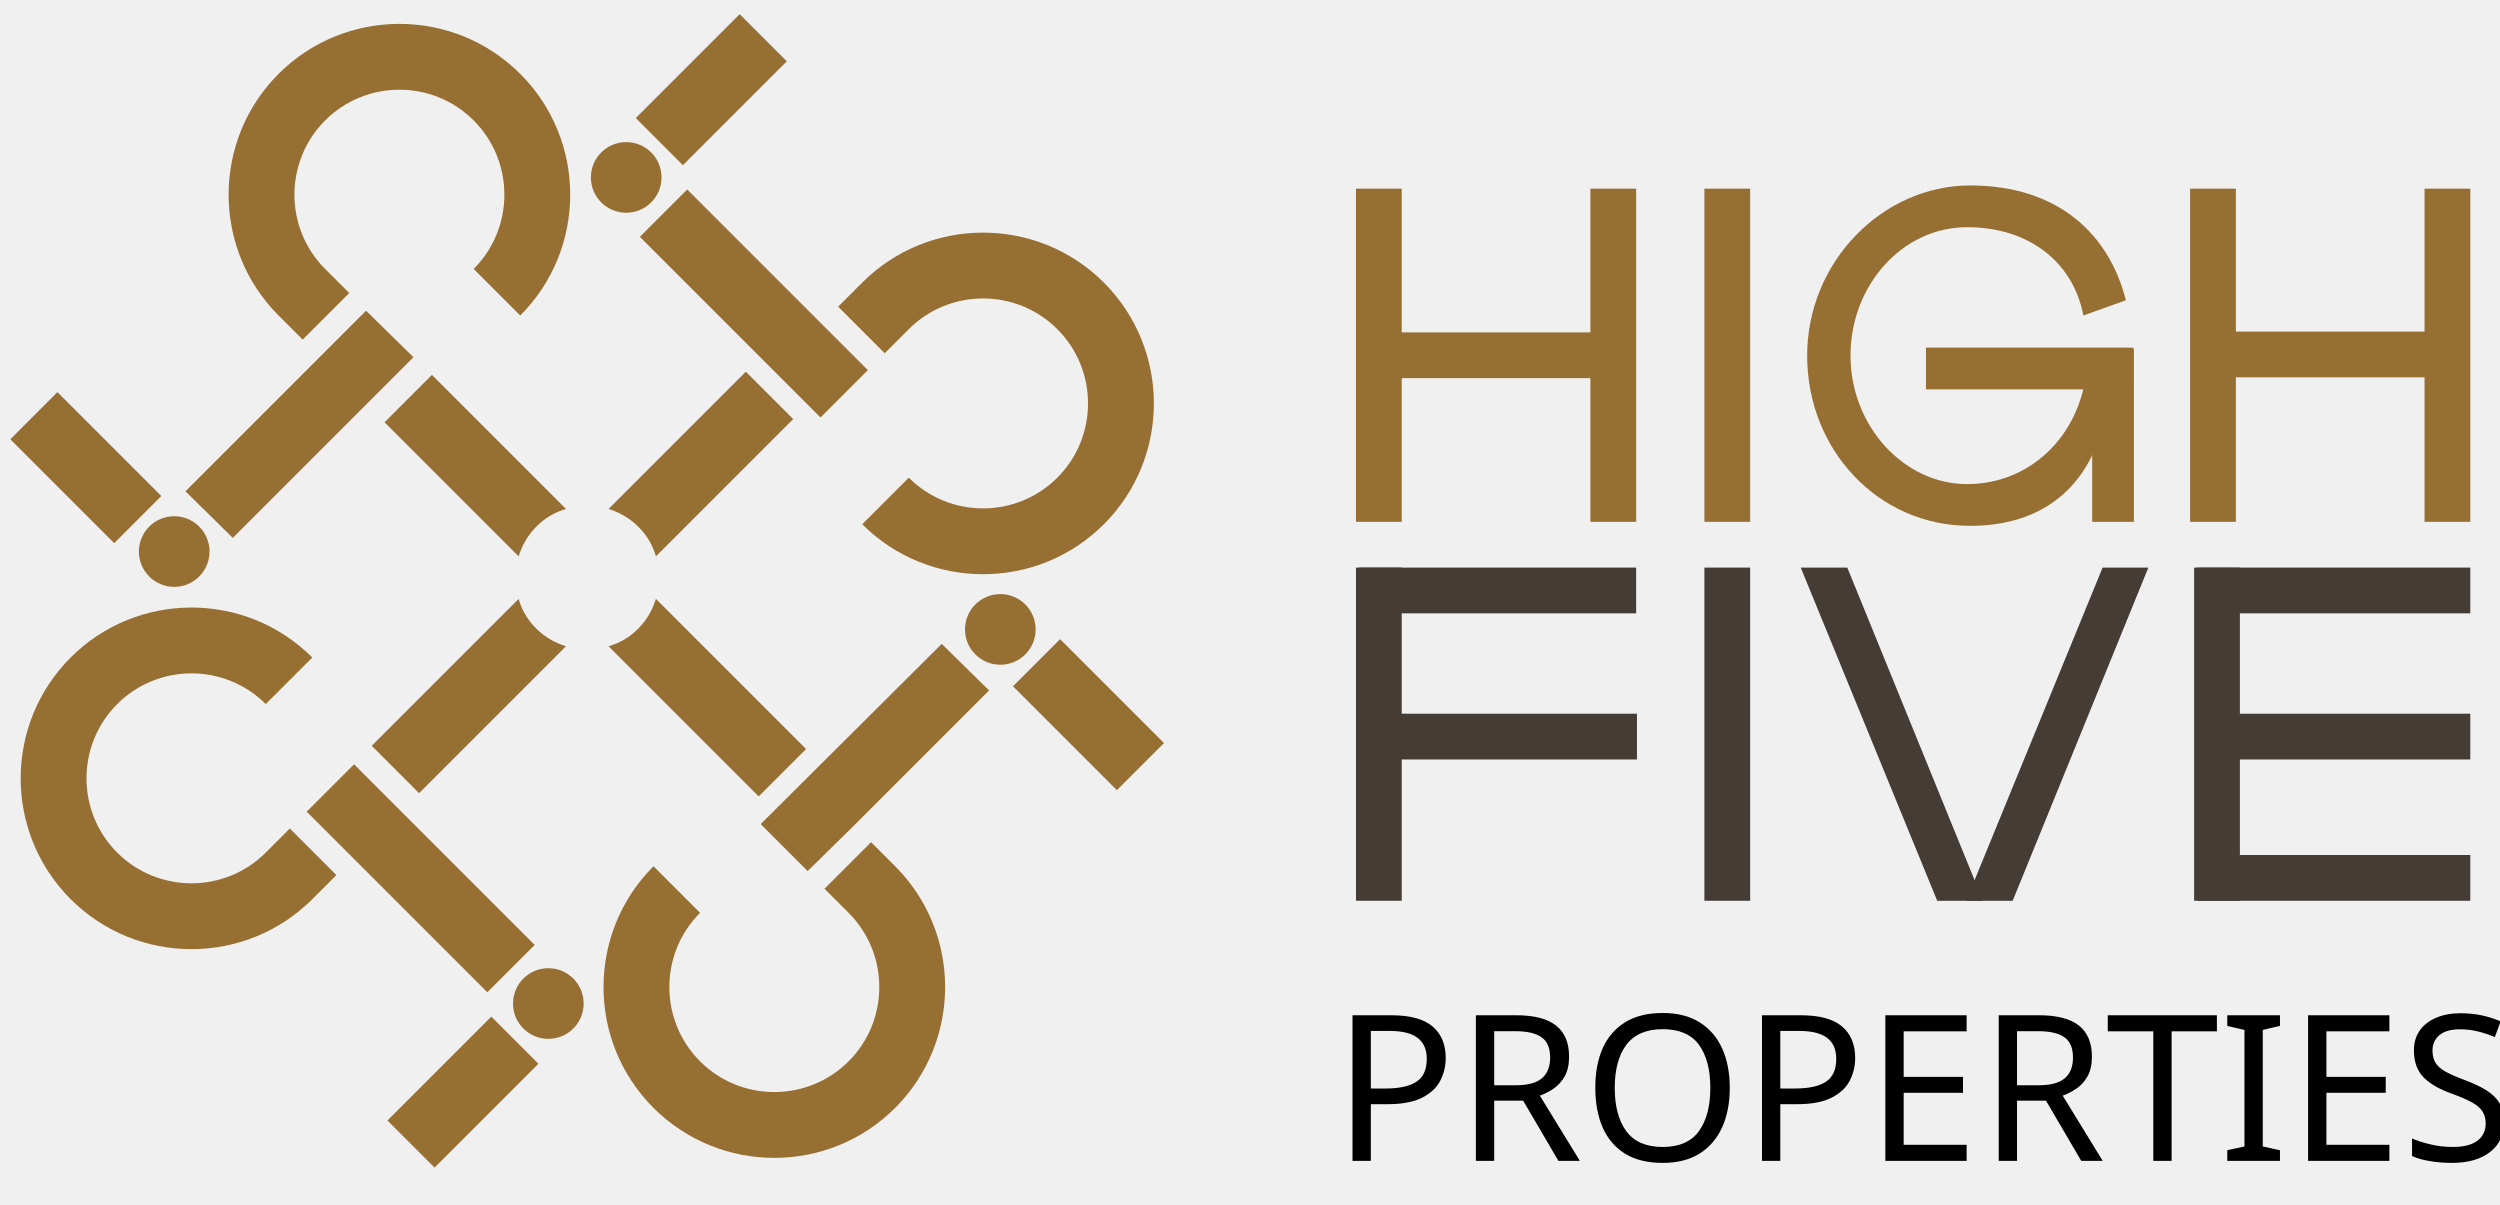
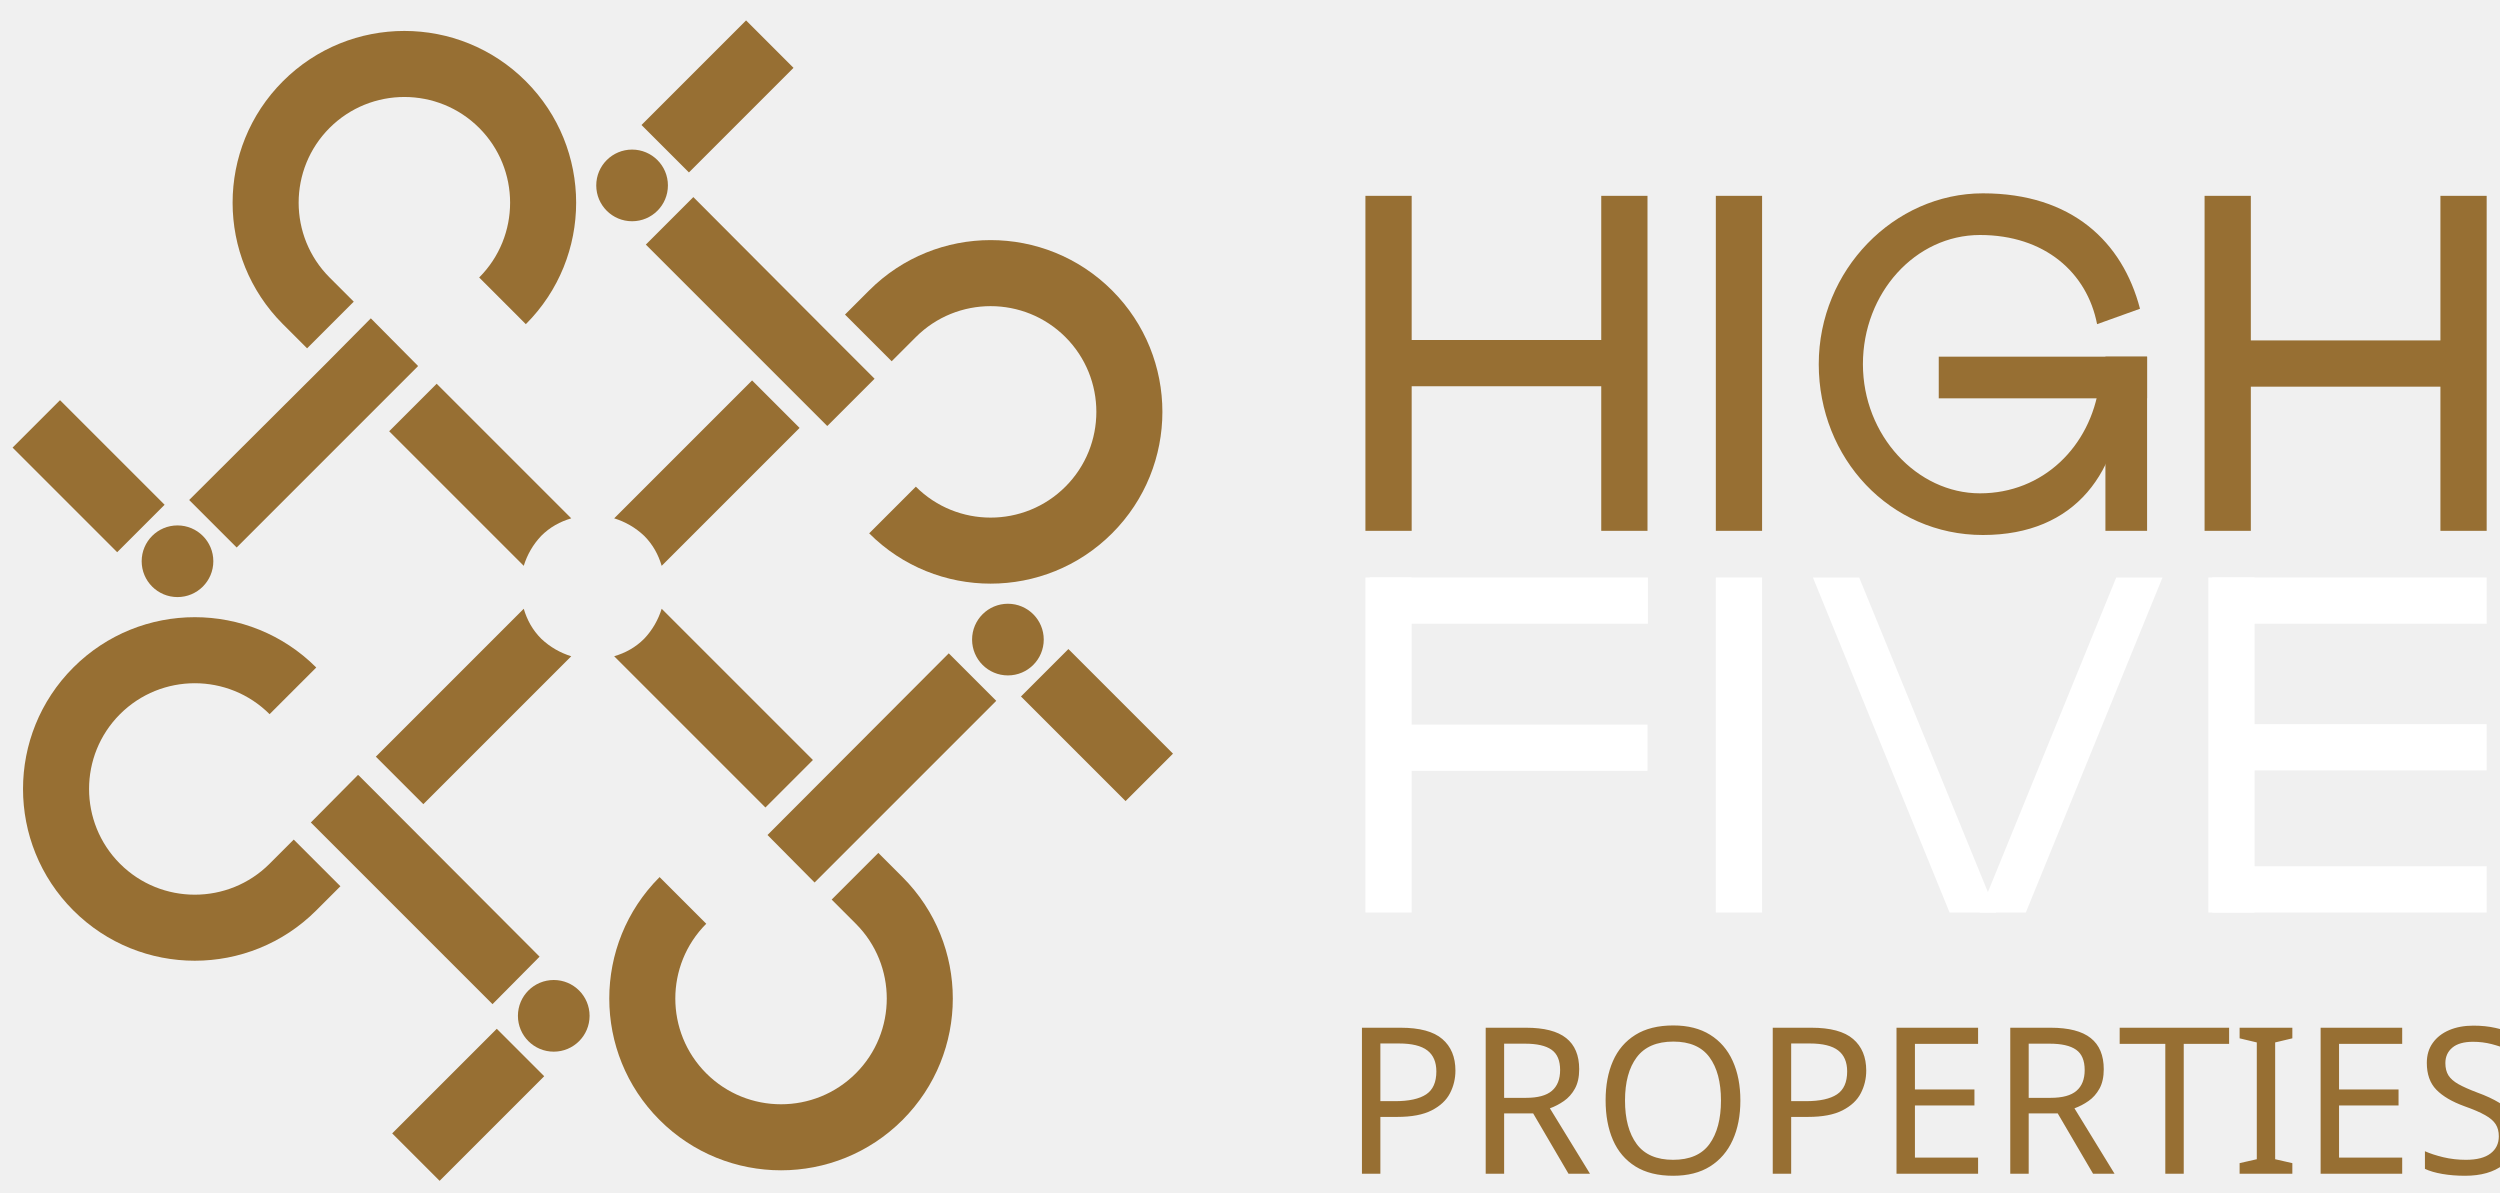
- <svg xmlns="http://www.w3.org/2000/svg" version="1.1" viewBox="0 0 311.4 150">
+ <svg xmlns="http://www.w3.org/2000/svg" id="Layer_1" version="1.1" viewBox="0 0 600 286.2">
  <defs>
    <style>
-       .cls-1 {
-         font-family: ProximaNovaA-Light, 'Proxima Nova Alt';
-         font-size: 25.4px;
-         font-weight: 300;
+       .st0 {
+         fill: #fff;
      }

-       .cls-2 {
+       .st1, .st2 {
        fill: #976f33;
      }

-       .cls-3 {
-         fill: #453c36;
+       .st2 {
+         font-family: ProximaNovaA-Light, 'Proxima Nova Alt';
+         font-size: 49.1px;
+         font-weight: 300;
      }
    </style>
  </defs>
  <g>
-     <g id="Layer_1">
-       <g>
-         <g>
-           <rect class="cls-2" x="126.4" y="84.9" width="18.3" height="8.3" transform="translate(102.7 -69.8) rotate(45)" />
-           <circle class="cls-2" cx="124.6" cy="78.4" r="4.4" />
-           <g>
-             <path class="cls-2" d="M111.5,107.9l-3-3-5.8,5.8,3,3c5.1,5.1,5.1,13.4,0,18.5-5.1,5.1-13.4,5.1-18.5,0-5.1-5.1-5.1-13.4,0-18.5l-5.8-5.8c-8.3,8.3-8.3,21.8,0,30.1,8.3,8.3,21.8,8.3,30.1,0,8.3-8.3,8.3-21.8,0-30.1Z" />
-             <polygon class="cls-2" points="123.2 86 117.3 80.2 94.8 102.6 94.8 102.7 94.8 102.7 100.6 108.5 106.4 102.8 106.4 102.8 123.2 86" />
-           </g>
-           <rect class="cls-2" x="1.5" y="54" width="18.3" height="8.3" transform="translate(-22.9 106.9) rotate(-135)" />
-           <circle class="cls-2" cx="21.7" cy="68.7" r="4.4" />
-           <g>
-             <path class="cls-2" d="M34.7,39.3l3,3,5.8-5.8-3-3c-5.1-5.1-5.1-13.4,0-18.5,5.1-5.1,13.4-5.1,18.5,0,5.1,5.1,5.1,13.4,0,18.5l5.8,5.8c8.3-8.3,8.3-21.8,0-30.1-8.3-8.3-21.8-8.3-30.1,0s-8.3,21.8,0,30.1Z" />
-             <polygon class="cls-2" points="51.5 44.5 45.6 38.7 39.9 44.4 23.1 61.2 29 67 51.5 44.5 51.5 44.5 51.5 44.5" />
-           </g>
-           <rect class="cls-2" x="79.4" y="7" width="18.3" height="8.3" transform="translate(18.1 65.9) rotate(-45)" />
-           <circle class="cls-2" cx="78" cy="22.1" r="4.4" />
-           <g>
-             <path class="cls-2" d="M107.4,35.2l-3,3,5.8,5.8,3-3c5.1-5.1,13.4-5.1,18.5,0,5.1,5.1,5.1,13.4,0,18.5s-13.4,5.1-18.5,0l-5.8,5.8c8.3,8.3,21.8,8.3,30.1,0,8.3-8.3,8.3-21.8,0-30.1-8.3-8.3-21.8-8.3-30.1,0Z" />
-             <polygon class="cls-2" points="108.1 46.1 102.3 40.3 102.3 40.3 85.6 23.6 79.7 29.5 102.2 52 102.2 52 102.2 52 108.1 46.1" />
-           </g>
-           <rect class="cls-2" x="48.6" y="131.9" width="18.3" height="8.3" transform="translate(194.7 191.4) rotate(135)" />
-           <circle class="cls-2" cx="68.3" cy="125" r="4.4" />
-           <g>
-             <path class="cls-2" d="M38.9,112l3-3-5.8-5.8-3,3c-5.1,5.1-13.4,5.1-18.5,0s-5.1-13.4,0-18.5,13.4-5.1,18.5,0l5.8-5.8c-8.3-8.3-21.8-8.3-30.1,0-8.3,8.3-8.3,21.8,0,30.1s21.8,8.3,30.1,0Z" />
-             <polygon class="cls-2" points="44.1 95.2 44.1 95.2 44.1 95.2 38.2 101.1 44 106.9 60.7 123.6 66.6 117.7 44.1 95.2" />
-           </g>
-           <g>
-             <path class="cls-2" d="M79.5,65.6c1.1,1.1,1.8,2.3,2.2,3.7l17.1-17.1-5.9-5.9-17.1,17.1c1.3.4,2.6,1.1,3.7,2.2Z" />
-             <path class="cls-2" d="M66.8,78.3c-1.1-1.1-1.8-2.3-2.2-3.7l-18.3,18.3,5.9,5.9,18.3-18.3c-1.3-.4-2.6-1.1-3.7-2.2Z" />
-           </g>
-           <g>
-             <path class="cls-2" d="M66.8,65.6c1.1-1.1,2.3-1.8,3.7-2.2l-16.7-16.7-5.9,5.9,16.7,16.7c.4-1.3,1.1-2.6,2.2-3.7Z" />
-             <path class="cls-2" d="M81.7,74.6c-.4,1.3-1.1,2.6-2.2,3.7-1.1,1.1-2.3,1.8-3.7,2.2l18.7,18.7,5.9-5.9-18.7-18.7Z" />
-           </g>
-         </g>
-         <g>
-           <text class="cls-1" transform="translate(166 144.6)">
-             <tspan x="0" y="0">PROPERTIES</tspan>
-           </text>
-           <g>
-             <rect class="cls-2" x="168.9" y="23.5" width="5.7" height="41.5" />
-             <rect class="cls-2" x="198.1" y="23.5" width="5.7" height="41.5" />
-             <rect class="cls-2" x="212.3" y="23.5" width="5.7" height="41.5" />
-             <rect class="cls-2" x="260.6" y="43.4" width="5.2" height="21.6" />
-             <rect class="cls-2" x="250.2" y="33.1" width="5.2" height="25.8" transform="translate(298.8 -206.9) rotate(90)" />
-             <rect class="cls-2" x="183.5" y="27.2" width="5.7" height="34" transform="translate(230.6 -142.1) rotate(90)" />
-             <rect class="cls-2" x="272.8" y="23.5" width="5.7" height="41.5" />
-             <rect class="cls-2" x="302" y="23.5" width="5.7" height="41.5" />
-             <rect class="cls-2" x="287.4" y="27.2" width="5.7" height="34" transform="translate(334.5 -246.1) rotate(90)" />
-             <path class="cls-2" d="M259.8,46.9c-1.1,7.6-7,13.4-14.8,13.4s-14.5-7.2-14.5-16,6.5-16,14.5-16,13.3,4.6,14.5,11l5.3-1.9c-2.1-8.3-8.5-14.3-19.4-14.3s-20.3,9.5-20.3,21.2,8.8,21.2,20.3,21.2,17.1-7.8,17.4-18.7h-3.1Z" />
-           </g>
-           <rect class="cls-3" x="168.9" y="70.7" width="5.7" height="41.5" />
-           <rect class="cls-3" x="212.3" y="70.7" width="5.7" height="41.5" />
-           <polygon class="cls-3" points="247 112.2 241.3 112.2 224.3 70.7 230.1 70.7 247 112.2" />
-           <polygon class="cls-3" points="244.9 112.2 250.7 112.2 267.6 70.7 261.9 70.7 244.9 112.2" />
-           <rect class="cls-3" x="183.7" y="56.4" width="5.7" height="34.5" transform="translate(260.2 -113) rotate(90)" />
-           <rect class="cls-3" x="183.7" y="74.5" width="5.7" height="34.5" transform="translate(278.4 -94.8) rotate(90)" />
-           <rect class="cls-3" x="273.3" y="70.7" width="5.7" height="41.5" />
-           <rect class="cls-3" x="287.9" y="56.6" width="5.7" height="34" transform="translate(364.3 -217.2) rotate(90)" />
-           <rect class="cls-3" x="287.9" y="92.4" width="5.7" height="34" transform="translate(400.1 -181.4) rotate(90)" />
-           <rect class="cls-3" x="287.9" y="74.8" width="5.7" height="34" transform="translate(382.5 -199) rotate(90)" />
-         </g>
-       </g>
+     <rect class="st1" x="245.5" y="166" width="35.5" height="16.1" transform="translate(200.2 -135.2) rotate(45)" />
+     <circle class="st1" cx="241.9" cy="153.5" r="8.6" />
+     <g>
+       <path class="st1" d="M216.6,210.5l-5.8-5.8-11.2,11.2,5.8,5.8c9.9,9.9,9.9,26,0,35.9-9.9,9.9-26,9.9-35.9,0-9.9-9.9-9.9-26,0-35.9l-11.2-11.2c-16.1,16.1-16.1,42.2,0,58.3,16.1,16.1,42.2,16.1,58.3,0,16.1-16.1,16.1-42.2,0-58.3Z" />
+       <polygon class="st1" points="239.1 168.2 227.7 156.8 184.2 200.4 184.2 200.4 184.2 200.4 195.5 211.8 206.7 200.6 206.7 200.6 239.1 168.2" />
+     </g>
+     <rect class="st1" x="3.5" y="106.2" width="35.5" height="16.1" transform="translate(-44.5 210.1) rotate(-135)" />
+     <circle class="st1" cx="42.6" cy="134.7" r="8.6" />
+     <g>
+       <path class="st1" d="M67.9,77.8l5.8,5.8,11.2-11.2-5.8-5.8c-9.9-9.9-9.9-26,0-35.9,9.9-9.9,26-9.9,35.9,0,9.9,9.9,9.9,26,0,35.9l11.2,11.2c16.1-16.1,16.1-42.2,0-58.3-16.1-16.1-42.2-16.1-58.3,0-16.1,16.1-16.1,42.2,0,58.3Z" />
+       <polygon class="st1" points="100.3 87.8 89 76.4 77.8 87.7 45.4 120 56.8 131.4 100.3 87.9 100.3 87.8 100.3 87.8" />
+     </g>
+     <rect class="st1" x="154.4" y="15.1" width="35.5" height="16.1" transform="translate(34.1 128.5) rotate(-45)" />
+     <circle class="st1" cx="151.7" cy="44.5" r="8.6" />
+     <g>
+       <path class="st1" d="M208.6,69.7l-5.8,5.8,11.2,11.2,5.8-5.8c9.9-9.9,26-9.9,35.9,0,9.9,9.9,9.9,26,0,35.9-9.9,9.9-26,9.9-35.9,0l-11.2,11.2c16.1,16.1,42.2,16.1,58.3,0,16.1-16.1,16.1-42.2,0-58.3-16.1-16.1-42.2-16.1-58.3,0Z" />
+       <polygon class="st1" points="209.9 90.9 198.7 79.7 198.7 79.7 166.4 47.3 155 58.7 198.5 102.2 198.5 102.2 198.6 102.2 209.9 90.9" />
+     </g>
+     <rect class="st1" x="94.6" y="257.1" width="35.5" height="16.1" transform="translate(379.3 373.2) rotate(135)" />
+     <circle class="st1" cx="132.9" cy="243.8" r="8.6" />
+     <g>
+       <path class="st1" d="M75.9,218.5l5.8-5.8-11.2-11.2-5.8,5.8c-9.9,9.9-26,9.9-35.9,0-9.9-9.9-9.9-26,0-35.9,9.9-9.9,26-9.9,35.9,0l11.2-11.2c-16.1-16.1-42.2-16.1-58.3,0-16.1,16.1-16.1,42.2,0,58.3,16.1,16.1,42.2,16.1,58.3,0Z" />
+       <polygon class="st1" points="86 186 86 186.1 85.9 186 74.6 197.4 85.8 208.6 118.2 241 129.5 229.6 86 186" />
+     </g>
+     <g>
+       <path class="st1" d="M154.6,128.6c2.1,2.1,3.4,4.5,4.2,7.2l33.1-33.1-11.4-11.4-33.1,33.1c2.6.8,5.1,2.2,7.2,4.2Z" />
+       <path class="st1" d="M129.9,153.3c-2.1-2.1-3.4-4.5-4.2-7.2l-35.5,35.5,11.4,11.4,35.5-35.5c-2.6-.8-5.1-2.2-7.2-4.2Z" />
+     </g>
+     <g>
+       <path class="st1" d="M129.9,128.6c2.1-2.1,4.5-3.4,7.2-4.2l-32.3-32.3-11.4,11.4,32.3,32.3c.8-2.6,2.2-5.1,4.2-7.2Z" />
+       <path class="st1" d="M158.8,146.1c-.8,2.6-2.2,5.1-4.2,7.2-2.1,2.1-4.5,3.4-7.2,4.2l36.3,36.3,11.4-11.4-36.3-36.3Z" />
    </g>
  </g>
+   <text class="st2" transform="translate(322.1 281.7)">
+     <tspan x="0" y="0">PROPERTIES</tspan>
+   </text>
+   <g>
+     <rect class="st1" x="327.7" y="47" width="11.1" height="80.4" />
+     <rect class="st1" x="384.3" y="47" width="11.1" height="80.4" />
+     <rect class="st1" x="411.8" y="47" width="11.1" height="80.4" />
+     <rect class="st1" x="505.3" y="85.6" width="10" height="41.8" />
+     <rect class="st1" x="485.3" y="65.6" width="10" height="50" transform="translate(580.9 -399.7) rotate(90)" />
+     <rect class="st1" x="356" y="54.2" width="11.1" height="65.9" transform="translate(448.8 -274.4) rotate(90)" />
+     <rect class="st1" x="529.1" y="47" width="11.1" height="80.4" />
+     <rect class="st1" x="585.7" y="47" width="11.1" height="80.4" />
+     <rect class="st1" x="557.4" y="54.2" width="11.1" height="65.9" transform="translate(650.2 -475.7) rotate(90)" />
+     <path class="st1" d="M503.8,92.4c-2.1,14.8-13.5,26-28.6,26s-28.1-13.9-28.1-31,12.6-31,28.1-31,25.7,9,28.1,21.4l10.3-3.7c-4.2-16.1-16.4-27.7-37.7-27.7s-39.4,18.4-39.4,41,17.1,41,39.4,41,33.2-15.2,33.7-36.2h-5.9Z" />
+   </g>
+   <rect class="st0" x="327.7" y="138.6" width="11.1" height="80.4" />
+   <rect class="st0" x="411.8" y="138.6" width="11.1" height="80.4" />
+   <polygon class="st0" points="479.1 219 467.9 219 435.1 138.6 446.2 138.6 479.1 219" />
+   <polygon class="st0" points="475.1 219 486.2 219 519 138.6 507.9 138.6 475.1 219" />
+   <rect class="st0" x="356.5" y="110.7" width="11.1" height="66.8" transform="translate(506.2 -217.9) rotate(90)" />
+   <rect class="st0" x="356.5" y="146" width="11.1" height="66.8" transform="translate(541.4 -182.6) rotate(90)" />
+   <rect class="st0" x="530" y="138.6" width="11.1" height="80.4" />
+   <rect class="st0" x="558.3" y="111.2" width="11.1" height="65.9" transform="translate(708 -419.7) rotate(90)" />
+   <rect class="st0" x="558.3" y="180.5" width="11.1" height="65.9" transform="translate(777.3 -350.4) rotate(90)" />
+   <rect class="st0" x="558.3" y="146.4" width="11.1" height="65.9" transform="translate(743.2 -384.5) rotate(90)" />
</svg>
